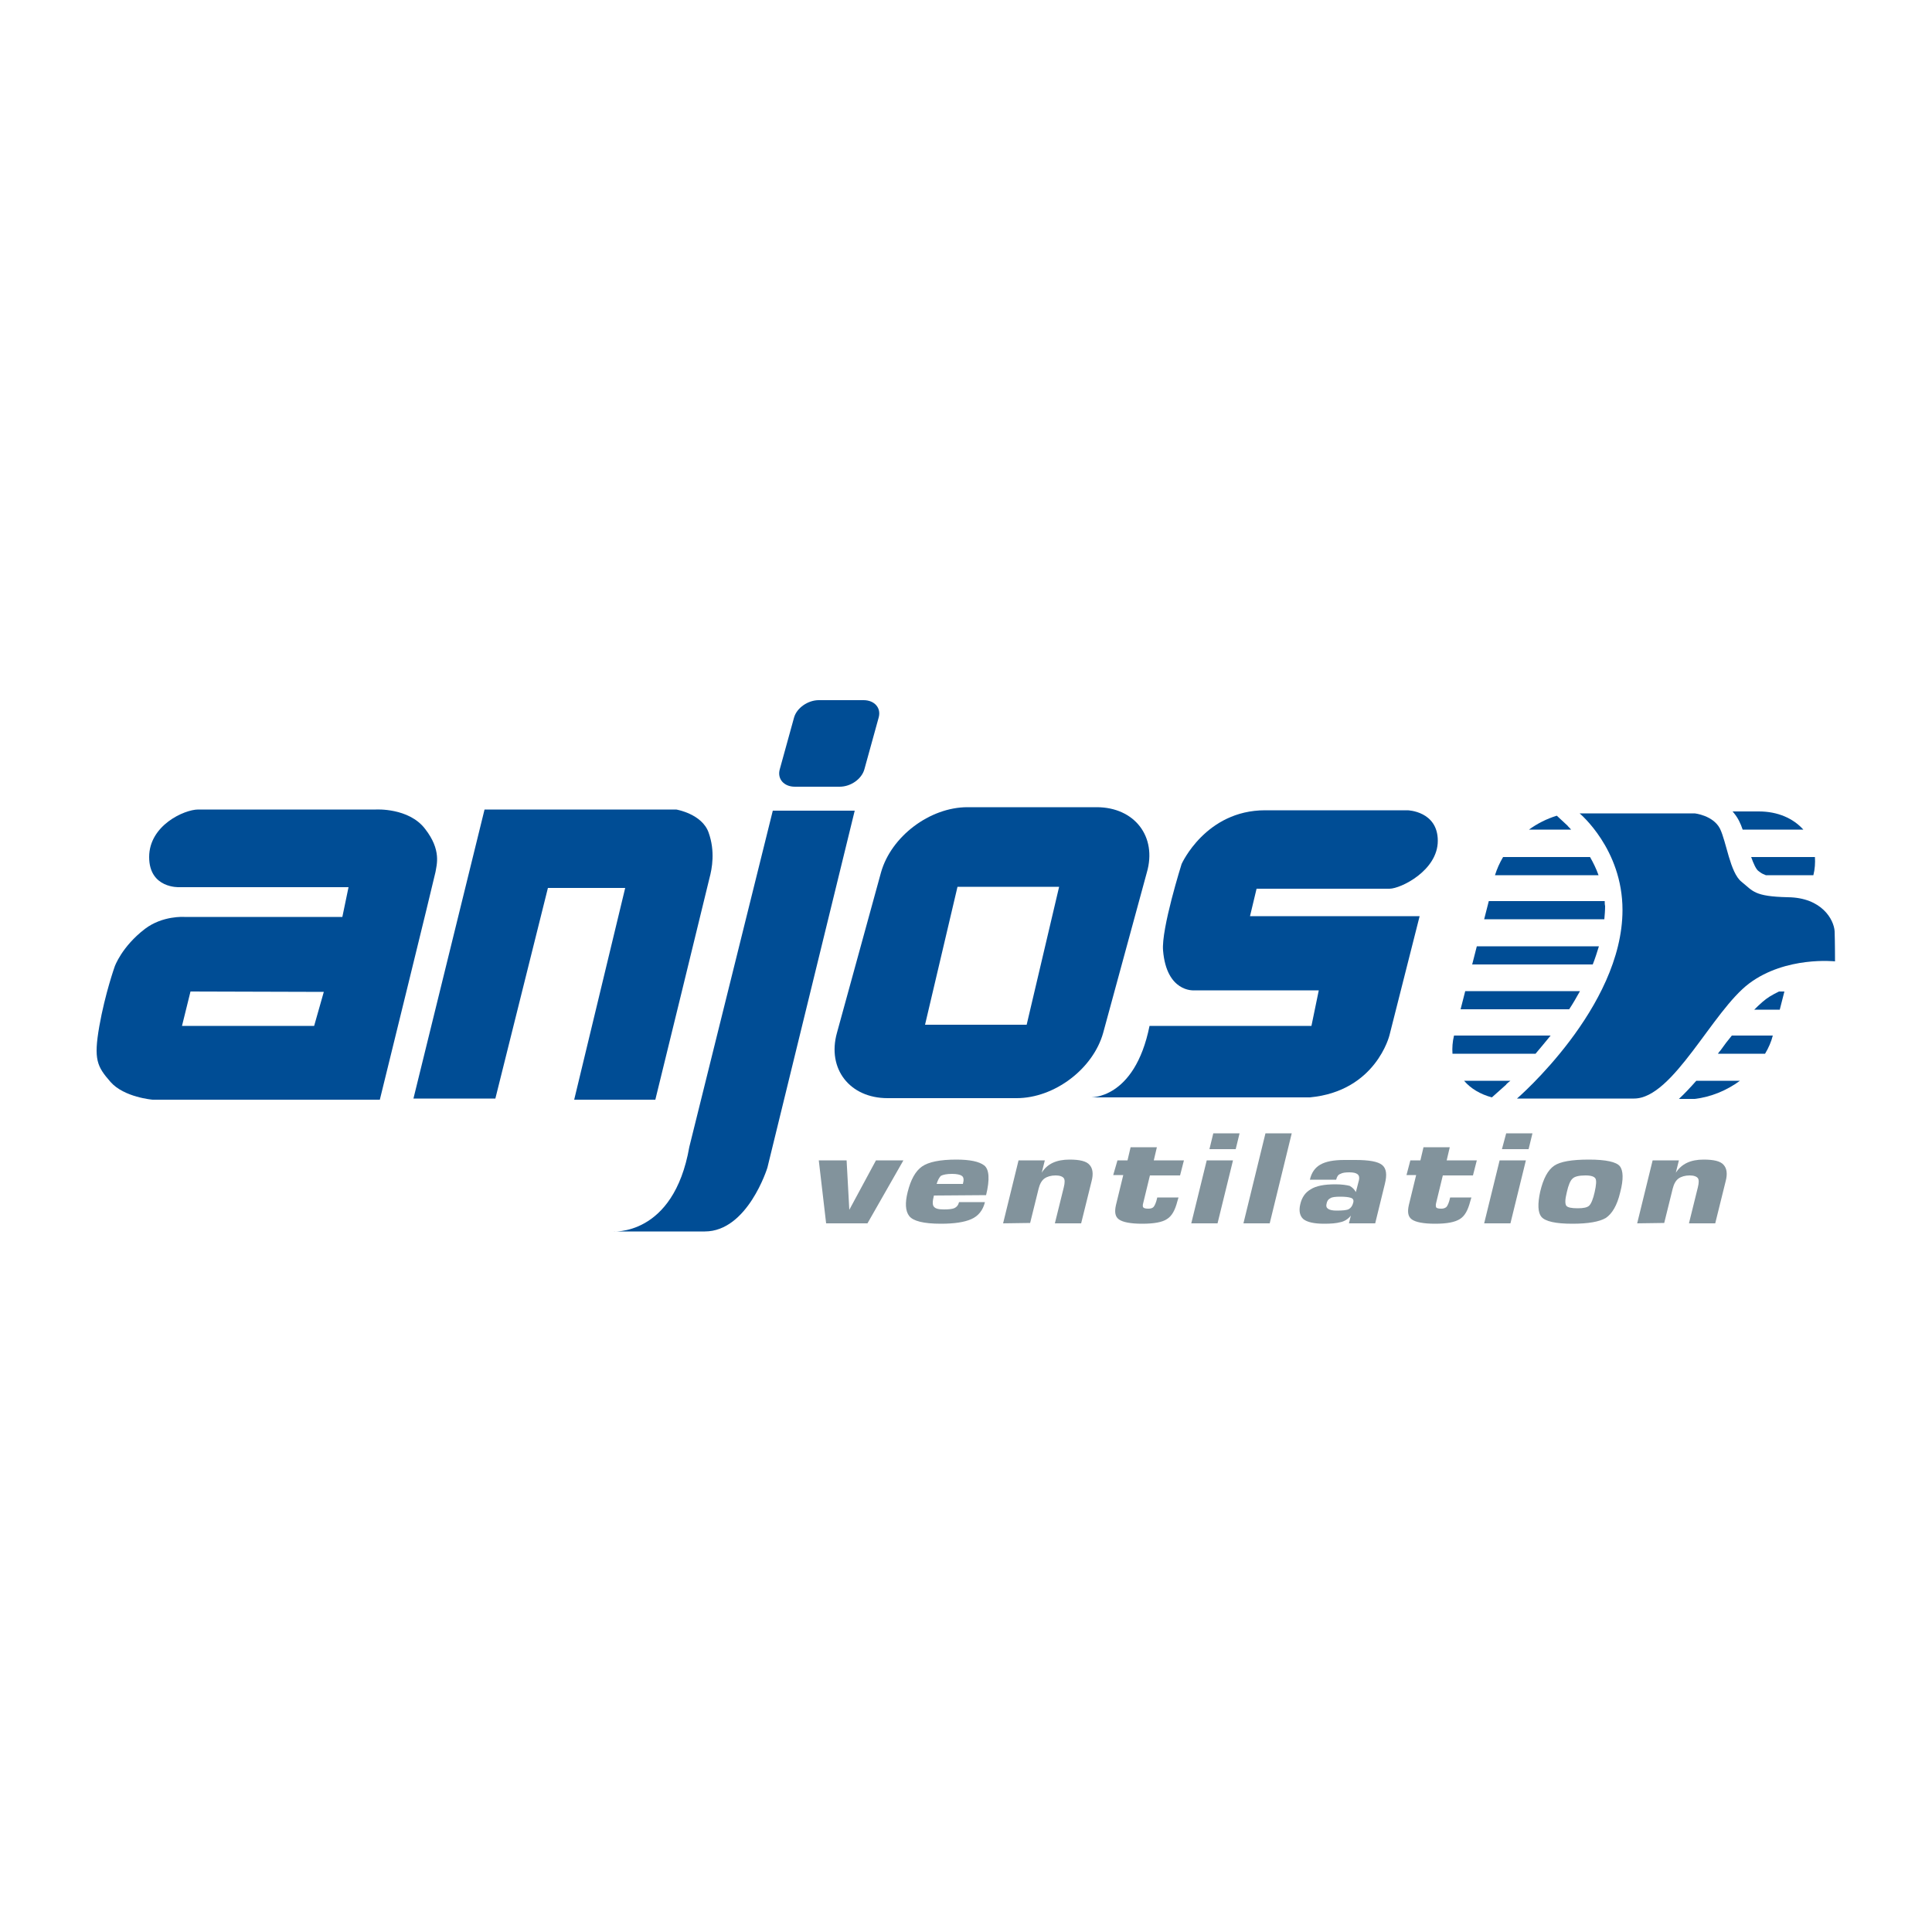
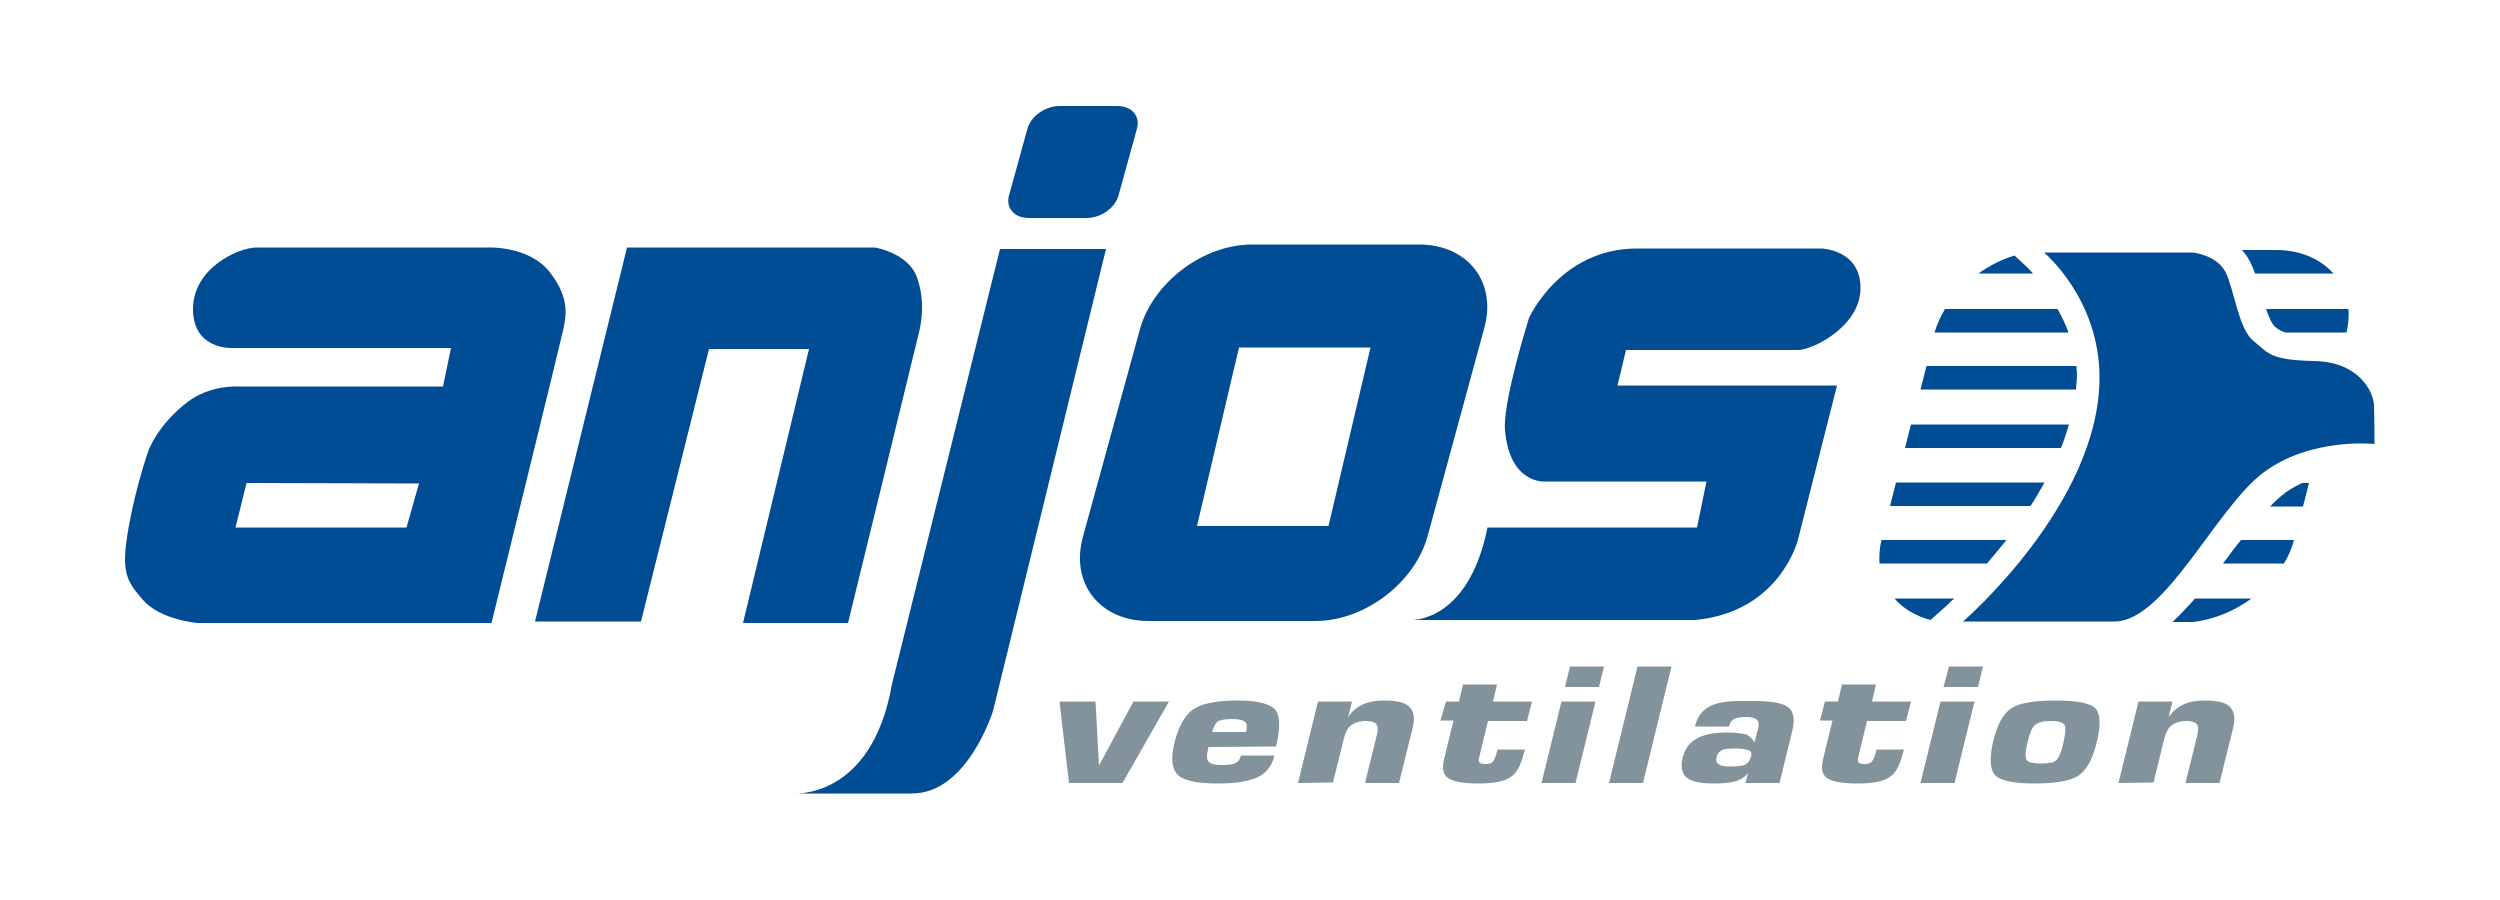
- <svg xmlns="http://www.w3.org/2000/svg" version="1.1" id="Calque_1" x="0px" y="0px" viewBox="0 0 500 500" style="enable-background:new 0 0 500 500;" xml:space="preserve">
+ <svg xmlns="http://www.w3.org/2000/svg" version="1.1" id="Calque_1" x="0px" y="0px" viewBox="0 0 500 180" style="enable-background:new 0 0 500 180;" xml:space="preserve">
  <style type="text/css">
	.st0{fill:#004D95;}
	.st1{fill:#82939C;}
</style>
  <g id="Calque_2">
</g>
-   <g>
-     <path class="st0" d="M110,214.5c-4.2-5.5-12.7-5-12.7-5s-42.4,0-46,0c-3.6,0-12.7,4.1-12.7,12.3s7.8,7.8,7.8,7.8h43.8l-1.6,7.7   H47.7c0,0-5.6-0.4-10.2,3.1c-6,4.6-7.8,9.7-7.8,9.7s-2.5,7-4,15.5c-1.5,8.6-0.6,10.4,2.9,14.4c3.5,4,10.9,4.6,10.9,4.6h58.8   c0,0,14-56.9,14.4-58.9C113,223.8,114.3,220,110,214.5z M81.3,265.5H47.1l2.2-8.9l34.5,0.1L81.3,265.5z" />
-     <path class="st0" d="M128.2,284.3h-21.2l18.4-74.8h49.6c0,0,6.7,1.1,8.4,6c1.7,4.8,0.9,9.2,0.2,11.8c-0.6,2.6-14,57.3-14,57.3h-21   l13.2-54.8h-20L128.2,284.3z" />
-     <path class="st0" d="M223.7,199.1c-0.7,2.5-3.5,4.5-6.4,4.5h-11.6c-2.8,0-4.6-2-3.9-4.5l3.7-13.4c0.7-2.5,3.6-4.5,6.4-4.5h11.6   c2.8,0,4.6,2,3.9,4.5L223.7,199.1z" />
-     <path class="st0" d="M200,209.8h21.2l-22.6,92.4c0,0-5.1,16.5-16.2,16.5c-11.1,0-24,0-24,0s15.9,1.5,20-21.9L200,209.8z" />
-     <path class="st0" d="M283.8,208.9h-33.4c-9.8,0-19.8,7.6-22.4,16.9l-11.4,41.5c-2.6,9.3,3.3,16.9,13.1,16.9h33.4   c9.8,0,19.8-7.6,22.4-16.9l11.3-41.5C299.5,216.5,293.6,208.9,283.8,208.9z M265.7,265.2h-26.3l8.4-35.7h26.3L265.7,265.2z" />
-     <path class="st0" d="M327.4,209.7h36.9c0,0,7.8,0.2,7.8,7.9c0,7.7-9.6,12.4-12.5,12.4c-3,0-34.4,0-34.4,0l-1.7,7.1h43.9l-7.8,30.8   c0,0-3.5,14.5-20.6,16.1h-57c0,0,11.6,0.8,15.5-18.5h41.9l1.9-9.2h-32.4c0,0-7,0.5-7.9-10.3c-0.5-5.6,4.8-22.4,4.8-22.4   S312,209.7,327.4,209.7z" />
-     <path class="st0" d="M451,214.7h15.7c-2.6-2.9-6.6-4.7-11.5-4.7h-6.8c0.1,0.2,0.3,0.3,0.4,0.5C449.8,211.7,450.5,213.2,451,214.7z" />
-     <path class="st0" d="M402.9,211.1c-2.6,0.8-5,2-7.2,3.6h10.9c-0.5-0.6-0.9-0.9-0.9-1L402.9,211.1z" />
-     <path class="st0" d="M455.2,225.5l0.4,0.3c0.4,0.3,0.9,0.5,1.4,0.7h12.3c0.4-1.6,0.5-3.2,0.4-4.7h-16.5   C453.8,223.5,454.5,225.1,455.2,225.5z" />
-     <path class="st0" d="M389,221.8c-0.9,1.5-1.6,3.1-2.1,4.7h26.8c-0.6-1.7-1.4-3.3-2.2-4.7H389z" />
-     <path class="st0" d="M415.3,233.2h-30l-1.2,4.7h31.1c0.1-1.1,0.2-2.3,0.2-3.4C415.3,234.1,415.3,233.6,415.3,233.2z" />
-     <path class="st0" d="M382.2,244.9l-1.2,4.7h31.2c0.6-1.5,1.1-3.1,1.6-4.7H382.2z" />
-     <path class="st0" d="M454,261.3h6.6l1.2-4.7h-1.4c-0.8,0.4-1.6,0.8-2.4,1.3C456.7,258.7,455.4,259.9,454,261.3z" />
-     <path class="st0" d="M379.2,256.5l-1.2,4.7h28.1c1-1.5,1.9-3.1,2.8-4.7H379.2z" />
-     <path class="st0" d="M376.3,268c-0.4,1.6-0.5,3.2-0.4,4.7h21.5c1.2-1.4,2.5-3,3.9-4.7H376.3z" />
-     <path class="st0" d="M444.6,272.7h12.2c0.9-1.5,1.6-3.1,2-4.7h-10.6c-1,1.2-2,2.5-2.9,3.8C445,272.1,444.8,272.4,444.6,272.7z" />
-     <path class="st0" d="M390.9,279.7h-12c1.7,2,4.2,3.5,7.2,4.3l3.7-3.3C389.7,280.7,390.1,280.3,390.9,279.7z" />
-     <path class="st0" d="M434.5,284.4h4.1c4.2-0.5,8.3-2.2,11.7-4.7H439C437.5,281.4,436,283,434.5,284.4z" />
-     <path class="st0" d="M422.9,284.3h-30.3c0,0,27.3-23.5,27.3-48.8c0-15.8-11.1-25-11.1-25h29.8c0,0,4.7,0.5,6.5,3.9   c1.7,3.4,2.6,11.4,5.6,13.8c3,2.4,3.2,3.8,12,4c8.8,0.1,11.9,5.8,12.1,8.8c0.1,3,0.1,7.8,0.1,7.8s-12.7-1.4-22.2,5.7   C443.2,261.6,433,284.3,422.9,284.3z" />
-     <g>
-       <g>
-         <path class="st1" d="M219.8,313.1l6.9-12.8h7.1l-9.3,16.3h-10.7l-1.9-16.3h7.2L219.8,313.1z" />
-         <path class="st1" d="M241.7,309.4c-0.4,1.5-0.4,2.5,0,2.9c0.4,0.5,1.2,0.7,2.6,0.7c1.2,0,2.1-0.1,2.6-0.3     c0.7-0.3,1.1-0.8,1.3-1.6h6.7c-0.5,2.1-1.7,3.6-3.5,4.4c-1.8,0.8-4.4,1.2-7.9,1.2c-4.5,0-7.2-0.7-8.2-2c-1-1.3-1.1-3.4-0.4-6.2     c0.8-3.2,2-5.4,3.7-6.6c1.7-1.2,4.7-1.8,8.9-1.8c3.5,0,5.9,0.5,7.2,1.5c1.3,1,1.5,3.6,0.5,7.7L241.7,309.4L241.7,309.4z      M242.4,306.4h6.8c0.3-1.1,0.2-1.8-0.3-2.1c-0.4-0.3-1.3-0.5-2.5-0.5c-1.4,0-2.3,0.2-2.9,0.5     C243.1,304.7,242.7,305.4,242.4,306.4z" />
-         <path class="st1" d="M259.6,316.6l4-16.3h6.8l-0.8,3.2c1.4-2.3,3.8-3.4,7.2-3.4c2.6,0,4.4,0.4,5.2,1.4c0.8,0.9,1,2.3,0.5,4.2     l-2.7,10.9H273l2.3-9.3c0.3-1.2,0.3-2,0-2.4c-0.3-0.4-1-0.7-2.1-0.7c-1.2,0-2.2,0.3-2.9,0.8c-0.7,0.5-1.2,1.4-1.5,2.6l-2.2,8.9     L259.6,316.6L259.6,316.6z" />
-         <path class="st1" d="M289.2,300.3h2.6l0.8-3.4h6.8l-0.8,3.4h7.8l-1,3.9h-7.8l-1.7,7c-0.2,0.7-0.2,1.1,0,1.3     c0.2,0.2,0.6,0.3,1.3,0.3c0.5,0,1-0.1,1.3-0.4c0.3-0.3,0.7-1.1,1-2.5h5.5l-0.3,1c-0.6,2.3-1.4,3.8-2.7,4.6     c-1.2,0.8-3.3,1.2-6.4,1.2c-3,0-5-0.4-6-1.1c-1-0.7-1.2-1.9-0.8-3.7l1.9-7.8h-2.6L289.2,300.3z" />
-         <path class="st1" d="M312.3,300.3h6.8l-4,16.3h-6.8L312.3,300.3z M314,293.3h6.8l-1,4.1H313L314,293.3z" />
-         <path class="st1" d="M321.8,316.6l5.7-23.3h6.8l-5.7,23.3H321.8z" />
-         <path class="st1" d="M350.9,308.5l0.8-3.1c0.3-1.4-0.5-2-2.5-2c-1,0-1.8,0.1-2.3,0.4c-0.6,0.2-0.9,0.7-1.1,1.5h-6.8     c0.4-1.8,1.3-3.1,2.7-3.9c1.4-0.8,3.4-1.2,6.2-1.2h2.9c3.5,0,5.8,0.4,6.9,1.3c1.1,0.9,1.3,2.5,0.7,4.9l-2.5,10.2h-6.8l0.5-2     c-0.7,0.9-1.7,1.5-2.7,1.7c-1.1,0.3-2.5,0.4-4.2,0.4c-2.6,0-4.4-0.4-5.4-1.2c-0.9-0.8-1.2-2.1-0.8-3.8c0.4-1.8,1.3-3.1,2.7-3.9     c1.4-0.9,3.5-1.3,6.4-1.3c1.7,0,2.9,0.2,3.7,0.4C350,307.3,350.5,307.8,350.9,308.5z M343.3,311.6c-0.3,1.1,0.6,1.7,2.6,1.7     c1.6,0,2.7-0.1,3.2-0.4c0.5-0.3,0.9-0.8,1.1-1.6c0.2-0.7,0-1.1-0.6-1.3c-0.6-0.2-1.5-0.3-2.7-0.3c-1.3,0-2.2,0.1-2.6,0.4     C343.7,310.4,343.4,310.9,343.3,311.6z" />
-         <path class="st1" d="M365,300.3h2.6l0.8-3.4h6.8l-0.8,3.4h7.8l-1,3.9h-7.8l-1.7,7c-0.2,0.7-0.1,1.1,0,1.3     c0.2,0.2,0.6,0.3,1.3,0.3c0.5,0,0.9-0.1,1.3-0.4c0.3-0.3,0.7-1.1,1-2.5h5.5l-0.3,1c-0.6,2.3-1.4,3.8-2.7,4.6s-3.3,1.2-6.4,1.2     c-3,0-5-0.4-6-1.1c-1-0.7-1.2-1.9-0.8-3.7l1.9-7.8H364L365,300.3z" />
-         <path class="st1" d="M388.1,300.3h6.8l-4,16.3h-6.8L388.1,300.3z M389.8,293.3h6.8l-1,4.1h-6.9L389.8,293.3z" />
-         <path class="st1" d="M398.6,308.4c0.8-3.4,2-5.6,3.6-6.7c1.6-1.1,4.6-1.6,9-1.6c4.4,0,7.1,0.6,8,1.7c0.9,1.1,1,3.4,0.1,6.8     c-0.8,3.4-2.1,5.5-3.7,6.6c-1.7,1-4.6,1.5-8.7,1.5c-4.3,0-7-0.6-8-1.8C398,313.8,397.9,311.6,398.6,308.4z M405.5,308.5     c-0.5,2-0.5,3.1-0.1,3.6c0.4,0.4,1.3,0.6,2.9,0.6c1.5,0,2.5-0.2,3-0.7c0.5-0.5,1-1.7,1.4-3.5c0.4-1.8,0.5-3,0.2-3.5     c-0.3-0.5-1.1-0.8-2.6-0.8c-1.7,0-2.8,0.3-3.3,0.8C406.4,305.5,405.9,306.7,405.5,308.5z" />
-         <path class="st1" d="M423.7,316.6l4-16.3h6.8l-0.8,3.2c1.5-2.3,3.8-3.4,7.2-3.4c2.6,0,4.4,0.4,5.2,1.4c0.8,0.9,1,2.3,0.5,4.2     l-2.7,10.9h-6.8l2.3-9.3c0.3-1.2,0.3-2,0-2.4c-0.3-0.4-1-0.7-2.1-0.7c-1.2,0-2.2,0.3-2.9,0.8c-0.7,0.5-1.2,1.4-1.5,2.6l-2.2,8.9     L423.7,316.6L423.7,316.6z" />
-       </g>
-     </g>
-   </g>
+   <path class="st0" d="M110,54.5c-4.2-5.5-12.7-5-12.7-5s-42.4,0-46,0s-12.7,4.1-12.7,12.3s7.8,7.8,7.8,7.8h43.8l-1.6,7.7H47.7  c0,0-5.6-0.4-10.2,3.1c-6,4.6-7.8,9.7-7.8,9.7s-2.5,7-4,15.5c-1.5,8.6-0.6,10.4,2.9,14.4s10.9,4.6,10.9,4.6h58.8  c0,0,14-56.9,14.4-58.9C113,63.8,114.3,60,110,54.5z M81.3,105.5H47.1l2.2-8.9l34.5,0.1L81.3,105.5z" />
+   <path class="st0" d="M128.2,124.3H107l18.4-74.8H175c0,0,6.7,1.1,8.4,6c1.7,4.8,0.9,9.2,0.2,11.8c-0.6,2.6-14,57.3-14,57.3h-21  l13.2-54.8h-20L128.2,124.3z" />
+   <path class="st0" d="M223.7,39.1c-0.7,2.5-3.5,4.5-6.4,4.5h-11.6c-2.8,0-4.6-2-3.9-4.5l3.7-13.4c0.7-2.5,3.6-4.5,6.4-4.5h11.6  c2.8,0,4.6,2,3.9,4.5L223.7,39.1z" />
+   <path class="st0" d="M200,49.8h21.2l-22.6,92.4c0,0-5.1,16.5-16.2,16.5c-11.1,0-24,0-24,0s15.9,1.5,20-21.9L200,49.8z" />
+   <path class="st0" d="M283.8,48.9h-33.4c-9.8,0-19.8,7.6-22.4,16.9l-11.4,41.5c-2.6,9.3,3.3,16.9,13.1,16.9h33.4  c9.8,0,19.8-7.6,22.4-16.9l11.3-41.5C299.5,56.5,293.6,48.9,283.8,48.9z M265.7,105.2h-26.3l8.4-35.7h26.3L265.7,105.2z" />
+   <path class="st0" d="M327.4,49.7h36.9c0,0,7.8,0.2,7.8,7.9S362.5,70,359.6,70c-3,0-34.4,0-34.4,0l-1.7,7.1h43.9l-7.8,30.8  c0,0-3.5,14.5-20.6,16.1h-57c0,0,11.6,0.8,15.5-18.5h41.9l1.9-9.2h-32.4c0,0-7,0.5-7.9-10.3c-0.5-5.6,4.8-22.4,4.8-22.4  S312,49.7,327.4,49.7z" />
+   <path class="st0" d="M451,54.7h15.7c-2.6-2.9-6.6-4.7-11.5-4.7h-6.8c0.1,0.2,0.3,0.3,0.4,0.5C449.8,51.7,450.5,53.2,451,54.7z" />
+   <path class="st0" d="M402.9,51.1c-2.6,0.8-5,2-7.2,3.6h10.9c-0.5-0.6-0.9-0.9-0.9-1L402.9,51.1z" />
+   <path class="st0" d="M455.2,65.5l0.4,0.3c0.4,0.3,0.9,0.5,1.4,0.7h12.3c0.4-1.6,0.5-3.2,0.4-4.7h-16.5  C453.8,63.5,454.5,65.1,455.2,65.5z" />
+   <path class="st0" d="M389,61.8c-0.9,1.5-1.6,3.1-2.1,4.7h26.8c-0.6-1.7-1.4-3.3-2.2-4.7H389z" />
+   <path class="st0" d="M415.3,73.2h-30l-1.2,4.7h31.1c0.1-1.1,0.2-2.3,0.2-3.4C415.3,74.1,415.3,73.6,415.3,73.2z" />
+   <path class="st0" d="M382.2,84.9l-1.2,4.7h31.2c0.6-1.5,1.1-3.1,1.6-4.7H382.2z" />
+   <path class="st0" d="M454,101.3h6.6l1.2-4.7h-1.4c-0.8,0.4-1.6,0.8-2.4,1.3C456.7,98.7,455.4,99.9,454,101.3z" />
+   <path class="st0" d="M379.2,96.5l-1.2,4.7h28.1c1-1.5,1.9-3.1,2.8-4.7H379.2z" />
+   <path class="st0" d="M376.3,108c-0.4,1.6-0.5,3.2-0.4,4.7h21.5c1.2-1.4,2.5-3,3.9-4.7H376.3z" />
+   <path class="st0" d="M444.6,112.7h12.2c0.9-1.5,1.6-3.1,2-4.7h-10.6c-1,1.2-2,2.5-2.9,3.8C445,112.1,444.8,112.4,444.6,112.7z" />
+   <path class="st0" d="M390.9,119.7h-12c1.7,2,4.2,3.5,7.2,4.3l3.7-3.3C389.7,120.7,390.1,120.3,390.9,119.7z" />
+   <path class="st0" d="M434.5,124.4h4.1c4.2-0.5,8.3-2.2,11.7-4.7H439C437.5,121.4,436,123,434.5,124.4z" />
+   <path class="st0" d="M422.9,124.3h-30.3c0,0,27.3-23.5,27.3-48.8c0-15.8-11.1-25-11.1-25h29.8c0,0,4.7,0.5,6.5,3.9  c1.7,3.4,2.6,11.4,5.6,13.8c3,2.4,3.2,3.8,12,4c8.8,0.1,11.9,5.8,12.1,8.8c0.1,3,0.1,7.8,0.1,7.8s-12.7-1.4-22.2,5.7  C443.2,101.6,433,124.3,422.9,124.3z" />
+   <path class="st1" d="M219.8,153.1l6.9-12.8h7.1l-9.3,16.3h-10.7l-1.9-16.3h7.2L219.8,153.1z" />
+   <path class="st1" d="M241.7,149.4c-0.4,1.5-0.4,2.5,0,2.9c0.4,0.5,1.2,0.7,2.6,0.7c1.2,0,2.1-0.1,2.6-0.3c0.7-0.3,1.1-0.8,1.3-1.6  h6.7c-0.5,2.1-1.7,3.6-3.5,4.4s-4.4,1.2-7.9,1.2c-4.5,0-7.2-0.7-8.2-2s-1.1-3.4-0.4-6.2c0.8-3.2,2-5.4,3.7-6.6s4.7-1.8,8.9-1.8  c3.5,0,5.9,0.5,7.2,1.5c1.3,1,1.5,3.6,0.5,7.7L241.7,149.4L241.7,149.4z M242.4,146.4h6.8c0.3-1.1,0.2-1.8-0.3-2.1  c-0.4-0.3-1.3-0.5-2.5-0.5c-1.4,0-2.3,0.2-2.9,0.5C243.1,144.7,242.7,145.4,242.4,146.4z" />
+   <path class="st1" d="M259.6,156.6l4-16.3h6.8l-0.8,3.2c1.4-2.3,3.8-3.4,7.2-3.4c2.6,0,4.4,0.4,5.2,1.4c0.8,0.9,1,2.3,0.5,4.2  l-2.7,10.9H273l2.3-9.3c0.3-1.2,0.3-2,0-2.4s-1-0.7-2.1-0.7c-1.2,0-2.2,0.3-2.9,0.8c-0.7,0.5-1.2,1.4-1.5,2.6l-2.2,8.9L259.6,156.6  L259.6,156.6z" />
+   <path class="st1" d="M289.2,140.3h2.6l0.8-3.4h6.8l-0.8,3.4h7.8l-1,3.9h-7.8l-1.7,7c-0.2,0.7-0.2,1.1,0,1.3c0.2,0.2,0.6,0.3,1.3,0.3  c0.5,0,1-0.1,1.3-0.4s0.7-1.1,1-2.5h5.5l-0.3,1c-0.6,2.3-1.4,3.8-2.7,4.6c-1.2,0.8-3.3,1.2-6.4,1.2c-3,0-5-0.4-6-1.1  s-1.2-1.9-0.8-3.7l1.9-7.8h-2.6L289.2,140.3z" />
+   <path class="st1" d="M312.3,140.3h6.8l-4,16.3h-6.8L312.3,140.3z M314,133.3h6.8l-1,4.1H313L314,133.3z" />
+   <path class="st1" d="M321.8,156.6l5.7-23.3h6.8l-5.7,23.3H321.8z" />
+   <path class="st1" d="M350.9,148.5l0.8-3.1c0.3-1.4-0.5-2-2.5-2c-1,0-1.8,0.1-2.3,0.4c-0.6,0.2-0.9,0.7-1.1,1.5H339  c0.4-1.8,1.3-3.1,2.7-3.9c1.4-0.8,3.4-1.2,6.2-1.2h2.9c3.5,0,5.8,0.4,6.9,1.3s1.3,2.5,0.7,4.9l-2.5,10.2h-6.8l0.5-2  c-0.7,0.9-1.7,1.5-2.7,1.7c-1.1,0.3-2.5,0.4-4.2,0.4c-2.6,0-4.4-0.4-5.4-1.2c-0.9-0.8-1.2-2.1-0.8-3.8c0.4-1.8,1.3-3.1,2.7-3.9  c1.4-0.9,3.5-1.3,6.4-1.3c1.7,0,2.9,0.2,3.7,0.4C350,147.3,350.5,147.8,350.9,148.5z M343.3,151.6c-0.3,1.1,0.6,1.7,2.6,1.7  c1.6,0,2.7-0.1,3.2-0.4s0.9-0.8,1.1-1.6c0.2-0.7,0-1.1-0.6-1.3c-0.6-0.2-1.5-0.3-2.7-0.3c-1.3,0-2.2,0.1-2.6,0.4  C343.7,150.4,343.4,150.9,343.3,151.6z" />
+   <path class="st1" d="M365,140.3h2.6l0.8-3.4h6.8l-0.8,3.4h7.8l-1,3.9h-7.8l-1.7,7c-0.2,0.7-0.1,1.1,0,1.3c0.2,0.2,0.6,0.3,1.3,0.3  c0.5,0,0.9-0.1,1.3-0.4c0.3-0.3,0.7-1.1,1-2.5h5.5l-0.3,1c-0.6,2.3-1.4,3.8-2.7,4.6s-3.3,1.2-6.4,1.2c-3,0-5-0.4-6-1.1  s-1.2-1.9-0.8-3.7l1.9-7.8H364L365,140.3z" />
+   <path class="st1" d="M388.1,140.3h6.8l-4,16.3h-6.8L388.1,140.3z M389.8,133.3h6.8l-1,4.1h-6.9L389.8,133.3z" />
+   <path class="st1" d="M398.6,148.4c0.8-3.4,2-5.6,3.6-6.7s4.6-1.6,9-1.6s7.1,0.6,8,1.7s1,3.4,0.1,6.8c-0.8,3.4-2.1,5.5-3.7,6.6  c-1.7,1-4.6,1.5-8.7,1.5c-4.3,0-7-0.6-8-1.8C398,153.8,397.9,151.6,398.6,148.4z M405.5,148.5c-0.5,2-0.5,3.1-0.1,3.6  c0.4,0.4,1.3,0.6,2.9,0.6c1.5,0,2.5-0.2,3-0.7s1-1.7,1.4-3.5s0.5-3,0.2-3.5s-1.1-0.8-2.6-0.8c-1.7,0-2.8,0.3-3.3,0.8  C406.4,145.5,405.9,146.7,405.5,148.5z" />
+   <path class="st1" d="M423.7,156.6l4-16.3h6.8l-0.8,3.2c1.5-2.3,3.8-3.4,7.2-3.4c2.6,0,4.4,0.4,5.2,1.4c0.8,0.9,1,2.3,0.5,4.2  l-2.7,10.9h-6.8l2.3-9.3c0.3-1.2,0.3-2,0-2.4s-1-0.7-2.1-0.7c-1.2,0-2.2,0.3-2.9,0.8c-0.7,0.5-1.2,1.4-1.5,2.6l-2.2,8.9L423.7,156.6  L423.7,156.6z" />
</svg>
